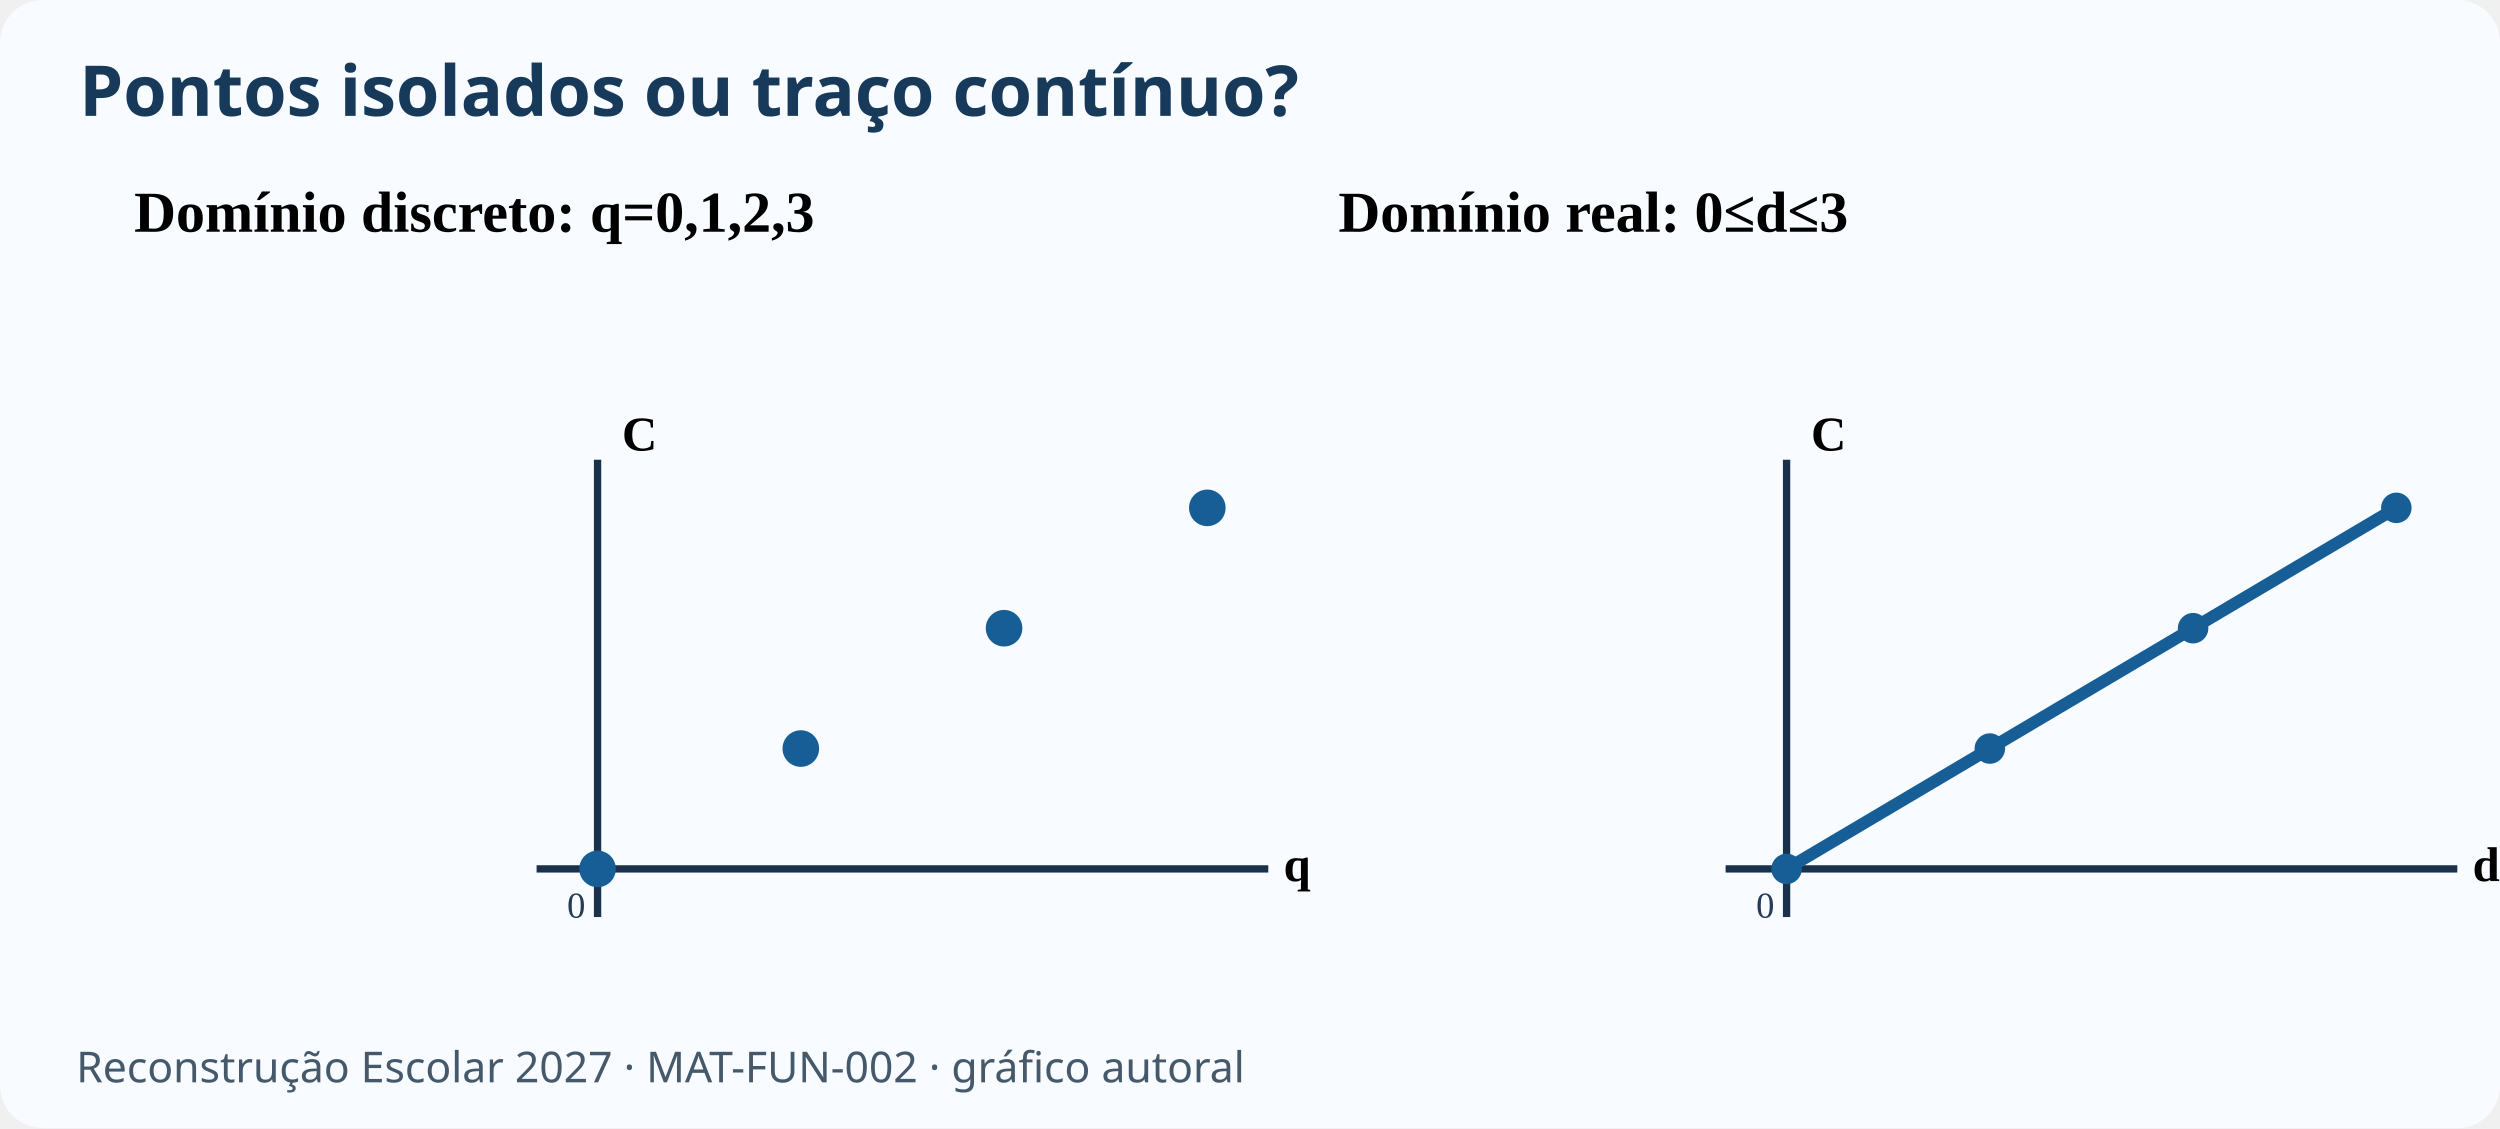
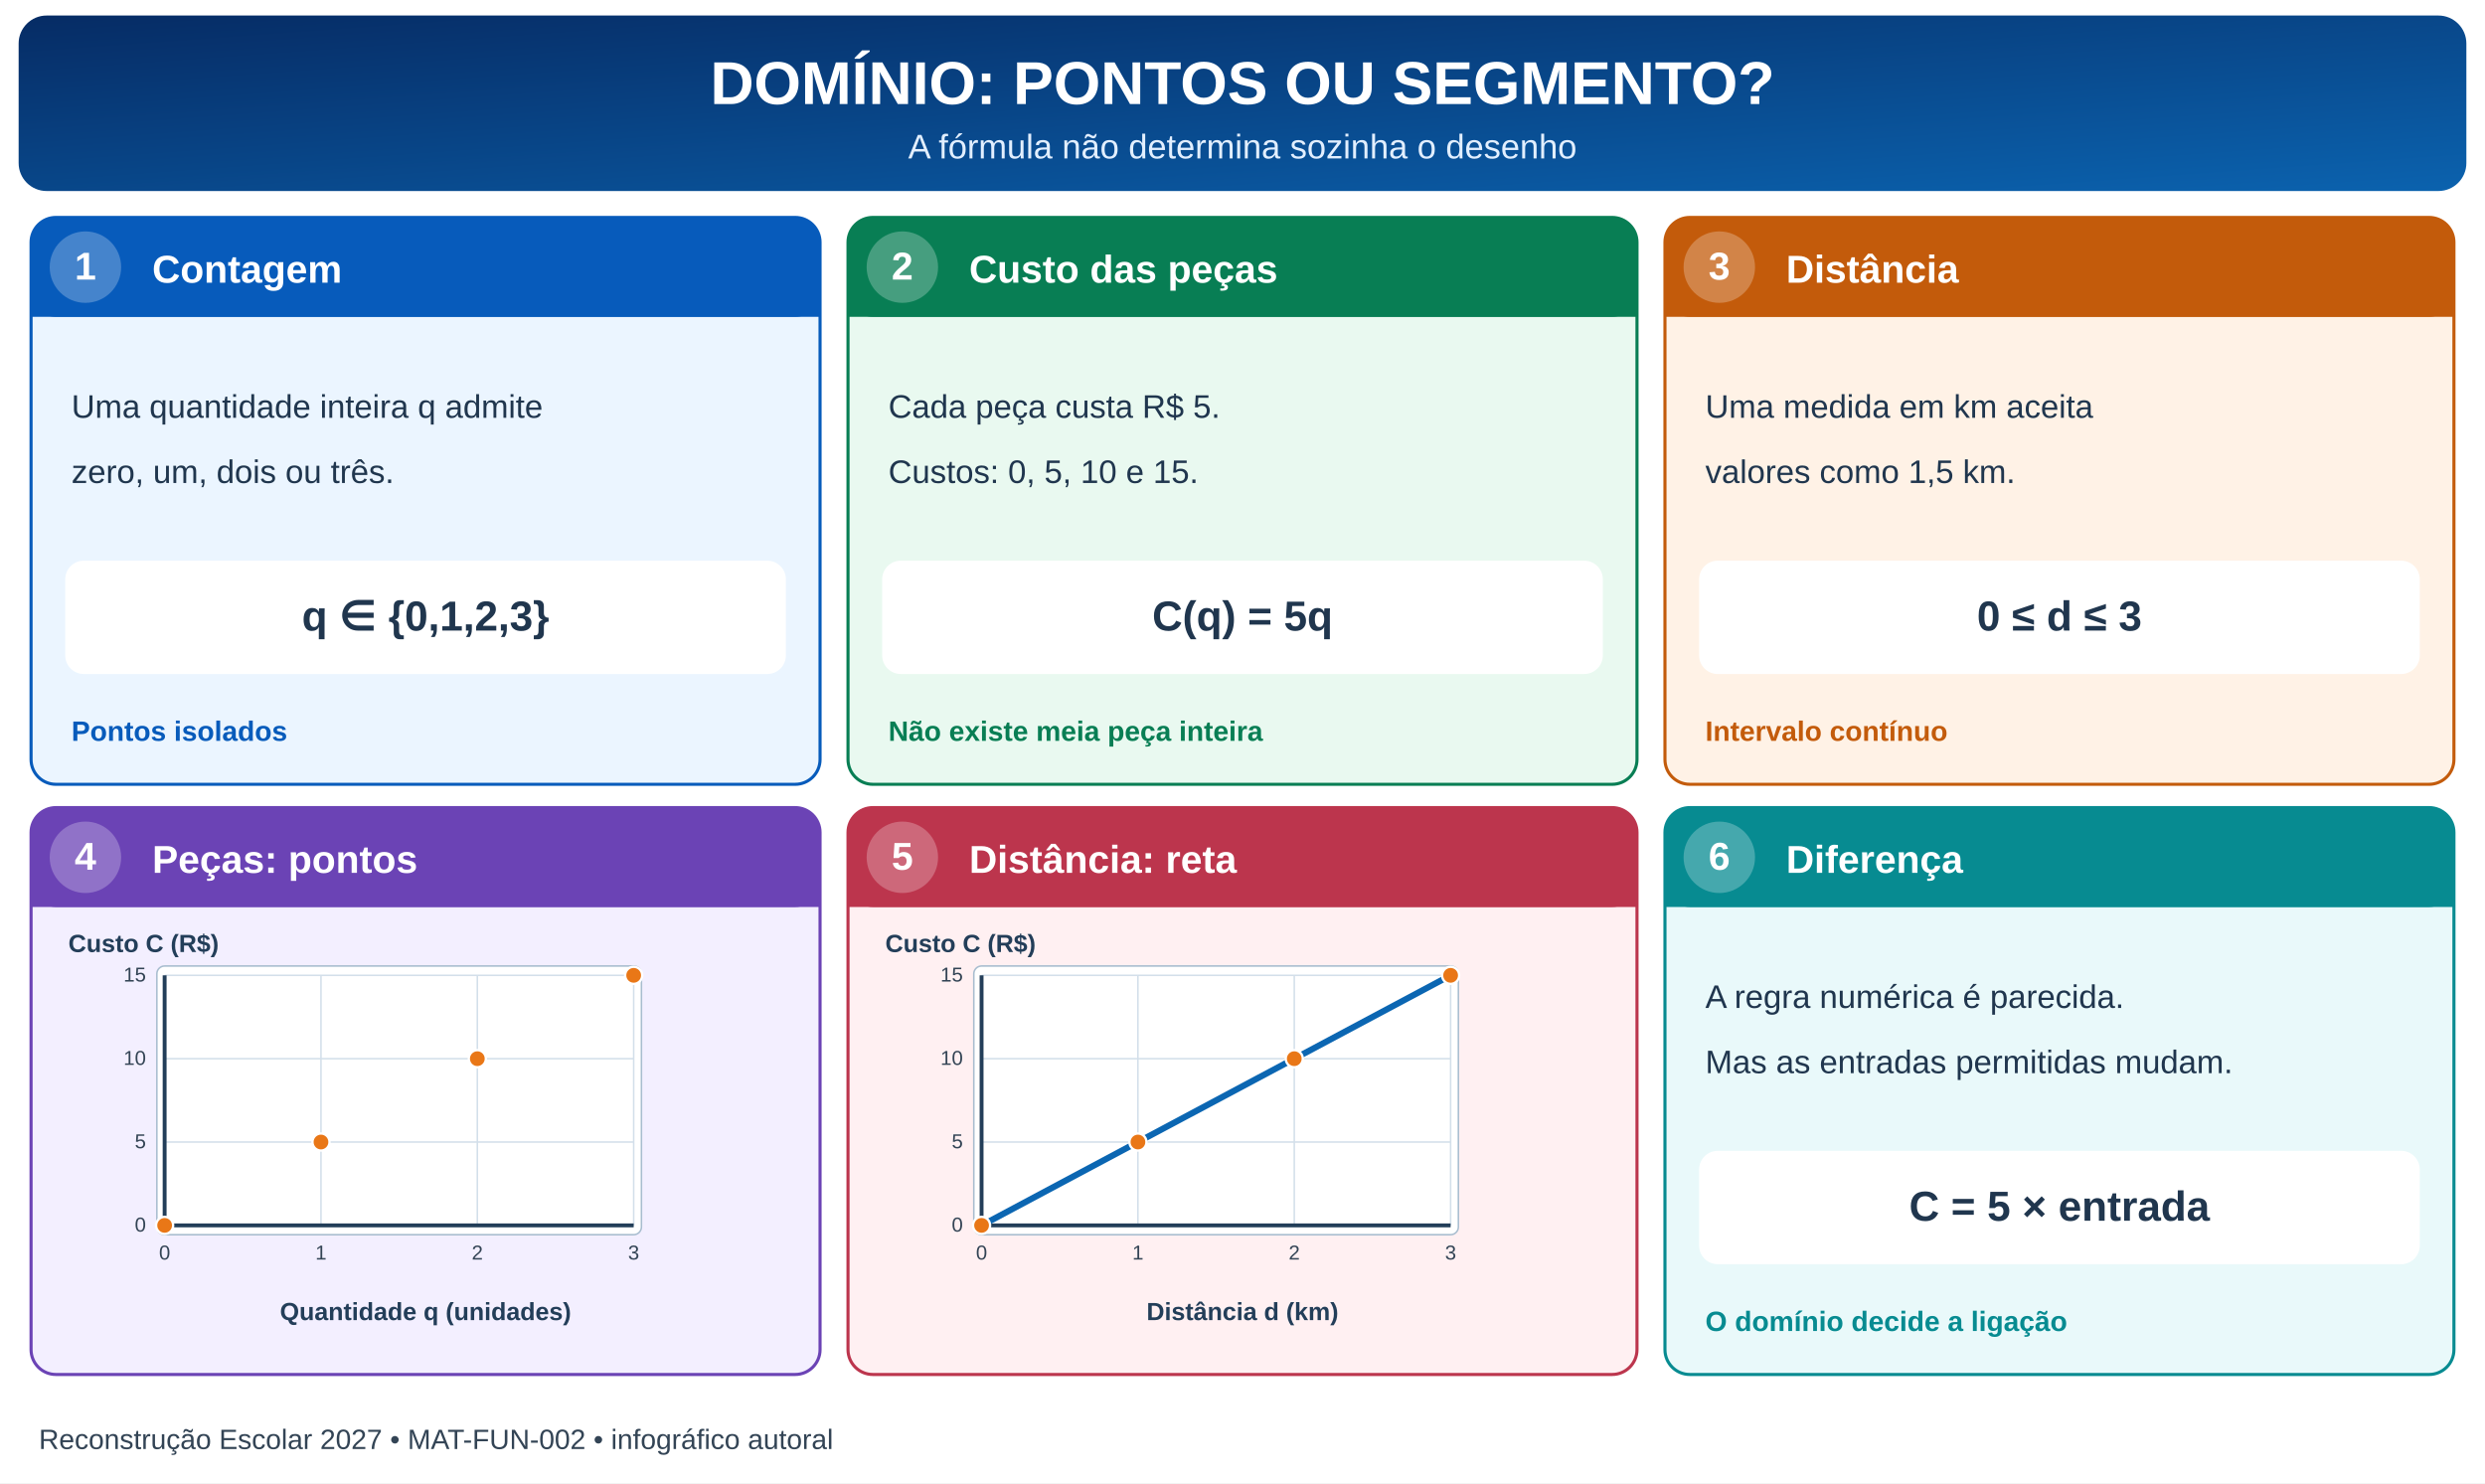
- <svg xmlns="http://www.w3.org/2000/svg" width="820" height="370" viewBox="0 0 820 370" role="img" aria-labelledby="title desc">
-   <rect width="820" height="370" rx="14" fill="#f8fbff" />
-   <text x="26" y="38" font-size="23" font-weight="bold" font-family="sans-serif" fill="#17395a">Pontos isolados ou traço contínuo?</text>
-   <text x="44" y="76" font-size="19" font-weight="bold">Domínio discreto: q=0,1,2,3</text>
-   <text x="439" y="76" font-size="19" font-weight="bold">Domínio real: 0≤d≤3</text>
-   <line x1="176" y1="285" x2="416" y2="285" stroke="#1a314b" stroke-width="2.4" />
-   <line x1="196" y1="300.789" x2="196" y2="150.789" stroke="#1a314b" stroke-width="2.4" />
-   <text x="421" y="289" font-size="16" font-weight="bold">q</text>
-   <text x="204" y="147.789" font-size="16" font-weight="bold">C</text>
-   <text x="186" y="301" font-size="12" fill="#253c57">0</text>
-   <line x1="566" y1="285" x2="806" y2="285" stroke="#1a314b" stroke-width="2.4" />
-   <line x1="586" y1="300.789" x2="586" y2="150.789" stroke="#1a314b" stroke-width="2.4" />
-   <text x="811" y="289" font-size="16" font-weight="bold">d</text>
-   <text x="594" y="147.789" font-size="16" font-weight="bold">C</text>
-   <text x="576" y="301" font-size="12" fill="#253c57">0</text>
-   <circle cx="196" cy="285" r="6" fill="#165e95" />
-   <circle cx="262.667" cy="245.526" r="6" fill="#165e95" />
-   <circle cx="329.333" cy="206.053" r="6" fill="#165e95" />
-   <circle cx="396" cy="166.579" r="6" fill="#165e95" />
-   <path d="M586 285 L786 166.579" stroke="#165e95" stroke-width="4" />
-   <circle cx="586" cy="285" r="5" fill="#165e95" />
-   <circle cx="652.667" cy="245.526" r="5" fill="#165e95" />
-   <circle cx="719.333" cy="206.053" r="5" fill="#165e95" />
-   <circle cx="786" cy="166.579" r="5" fill="#165e95" />
-   <text x="25" y="355" fill="#45596b" font-family="sans-serif" font-size="14">Reconstrução Escolar 2027 · MAT-FUN-002 · gráfico autoral</text>
+ <svg xmlns="http://www.w3.org/2000/svg" role="img" aria-labelledby="title desc" viewBox="0 0 1600 955">
+   <defs>
+     <linearGradient id="header" x1="0" y1="0" x2="1" y2="1">
+       <stop offset="0" stop-color="#062c65" />
+       <stop offset="1" stop-color="#0b62ae" />
+     </linearGradient>
+   </defs>
+   <rect width="1600" height="955" fill="#fff" />
+   <rect x="12" y="10" width="1576" height="113" rx="18" fill="url(#header)" />
+   <text x="800" y="67" text-anchor="middle" font-family="Arial,DejaVu Sans,sans-serif" font-size="39" font-weight="700" fill="#fff">DOMÍNIO: PONTOS OU SEGMENTO?</text>
+   <text x="800" y="102" text-anchor="middle" font-family="Arial,DejaVu Sans,sans-serif" font-size="22" font-weight="400" fill="#e2efff">A fórmula não determina sozinha o desenho</text>
+   <rect x="20" y="140" width="508" height="365" rx="16" fill="#ebf5ff" stroke="#075bbb" stroke-width="2" />
+   <rect x="20" y="140" width="508" height="64" rx="16" fill="#075bbb" />
+   <rect x="20" y="186" width="508" height="18" fill="#075bbb" />
+   <circle cx="55" cy="172" r="23" fill="#fff" opacity=".25" />
+   <text x="55" y="180" text-anchor="middle" font-family="Arial,DejaVu Sans,sans-serif" font-size="25" font-weight="700" fill="#fff">1</text>
+   <text x="98" y="182" text-anchor="start" font-family="Arial,DejaVu Sans,sans-serif" font-size="25" font-weight="700" fill="#fff">Contagem</text>
+   <text x="46" y="269" text-anchor="start" font-family="Arial,DejaVu Sans,sans-serif" font-size="21" font-weight="400" fill="#20364e">Uma quantidade inteira q admite</text>
+   <text x="46" y="311" text-anchor="start" font-family="Arial,DejaVu Sans,sans-serif" font-size="21" font-weight="400" fill="#20364e">zero, um, dois ou três.</text>
+   <rect x="42" y="361" width="464" height="73" rx="12" fill="#fff" />
+   <text x="274" y="406" text-anchor="middle" font-family="Arial,DejaVu Sans,sans-serif" font-size="27" font-weight="700" fill="#20364e">q ∈ {0,1,2,3}</text>
+   <text x="46" y="477" text-anchor="start" font-family="Arial,DejaVu Sans,sans-serif" font-size="18" font-weight="700" fill="#075bbb">Pontos isolados</text>
+   <rect x="546" y="140" width="508" height="365" rx="16" fill="#e9f9f0" stroke="#087e54" stroke-width="2" />
+   <rect x="546" y="140" width="508" height="64" rx="16" fill="#087e54" />
+   <rect x="546" y="186" width="508" height="18" fill="#087e54" />
+   <circle cx="581" cy="172" r="23" fill="#fff" opacity=".25" />
+   <text x="581" y="180" text-anchor="middle" font-family="Arial,DejaVu Sans,sans-serif" font-size="25" font-weight="700" fill="#fff">2</text>
+   <text x="624" y="182" text-anchor="start" font-family="Arial,DejaVu Sans,sans-serif" font-size="25" font-weight="700" fill="#fff">Custo das peças</text>
+   <text x="572" y="269" text-anchor="start" font-family="Arial,DejaVu Sans,sans-serif" font-size="21" font-weight="400" fill="#20364e">Cada peça custa R$ 5.</text>
+   <text x="572" y="311" text-anchor="start" font-family="Arial,DejaVu Sans,sans-serif" font-size="21" font-weight="400" fill="#20364e">Custos: 0, 5, 10 e 15.</text>
+   <rect x="568" y="361" width="464" height="73" rx="12" fill="#fff" />
+   <text x="800" y="406" text-anchor="middle" font-family="Arial,DejaVu Sans,sans-serif" font-size="27" font-weight="700" fill="#20364e">C(q) = 5q</text>
+   <text x="572" y="477" text-anchor="start" font-family="Arial,DejaVu Sans,sans-serif" font-size="18" font-weight="700" fill="#087e54">Não existe meia peça inteira</text>
+   <rect x="1072" y="140" width="508" height="365" rx="16" fill="#fff2e6" stroke="#c35b0b" stroke-width="2" />
+   <rect x="1072" y="140" width="508" height="64" rx="16" fill="#c35b0b" />
+   <rect x="1072" y="186" width="508" height="18" fill="#c35b0b" />
+   <circle cx="1107" cy="172" r="23" fill="#fff" opacity=".25" />
+   <text x="1107" y="180" text-anchor="middle" font-family="Arial,DejaVu Sans,sans-serif" font-size="25" font-weight="700" fill="#fff">3</text>
+   <text x="1150" y="182" text-anchor="start" font-family="Arial,DejaVu Sans,sans-serif" font-size="25" font-weight="700" fill="#fff">Distância</text>
+   <text x="1098" y="269" text-anchor="start" font-family="Arial,DejaVu Sans,sans-serif" font-size="21" font-weight="400" fill="#20364e">Uma medida em km aceita</text>
+   <text x="1098" y="311" text-anchor="start" font-family="Arial,DejaVu Sans,sans-serif" font-size="21" font-weight="400" fill="#20364e">valores como 1,5 km.</text>
+   <rect x="1094" y="361" width="464" height="73" rx="12" fill="#fff" />
+   <text x="1326" y="406" text-anchor="middle" font-family="Arial,DejaVu Sans,sans-serif" font-size="27" font-weight="700" fill="#20364e">0 ≤ d ≤ 3</text>
+   <text x="1098" y="477" text-anchor="start" font-family="Arial,DejaVu Sans,sans-serif" font-size="18" font-weight="700" fill="#c35b0b">Intervalo contínuo</text>
+   <rect x="20" y="520" width="508" height="365" rx="16" fill="#f3efff" stroke="#6b43b5" stroke-width="2" />
+   <rect x="20" y="520" width="508" height="64" rx="16" fill="#6b43b5" />
+   <rect x="20" y="566" width="508" height="18" fill="#6b43b5" />
+   <circle cx="55" cy="552" r="23" fill="#fff" opacity=".25" />
+   <text x="55" y="560" text-anchor="middle" font-family="Arial,DejaVu Sans,sans-serif" font-size="25" font-weight="700" fill="#fff">4</text>
+   <text x="98" y="562" text-anchor="start" font-family="Arial,DejaVu Sans,sans-serif" font-size="25" font-weight="700" fill="#fff">Peças: pontos</text>
+   <rect x="101" y="622" width="312" height="173" fill="#fff" stroke="#a8bdcf" rx="5" />
+   <path d="M106 628V789 M106 789H408" stroke="#d3dfea" stroke-width="1" />
+   <text x="106" y="811" text-anchor="middle" font-family="Arial,DejaVu Sans,sans-serif" font-size="13" font-weight="400" fill="#345">0</text>
+   <text x="94" y="793" text-anchor="end" font-family="Arial,DejaVu Sans,sans-serif" font-size="13" font-weight="400" fill="#345">0</text>
+   <path d="M206.667 628V789 M106 735.333H408" stroke="#d3dfea" stroke-width="1" />
+   <text x="206.667" y="811" text-anchor="middle" font-family="Arial,DejaVu Sans,sans-serif" font-size="13" font-weight="400" fill="#345">1</text>
+   <text x="94" y="739.333" text-anchor="end" font-family="Arial,DejaVu Sans,sans-serif" font-size="13" font-weight="400" fill="#345">5</text>
+   <path d="M307.333 628V789 M106 681.667H408" stroke="#d3dfea" stroke-width="1" />
+   <text x="307.333" y="811" text-anchor="middle" font-family="Arial,DejaVu Sans,sans-serif" font-size="13" font-weight="400" fill="#345">2</text>
+   <text x="94" y="685.667" text-anchor="end" font-family="Arial,DejaVu Sans,sans-serif" font-size="13" font-weight="400" fill="#345">10</text>
+   <path d="M408 628V789 M106 628H408" stroke="#d3dfea" stroke-width="1" />
+   <text x="408" y="811" text-anchor="middle" font-family="Arial,DejaVu Sans,sans-serif" font-size="13" font-weight="400" fill="#345">3</text>
+   <text x="94" y="632" text-anchor="end" font-family="Arial,DejaVu Sans,sans-serif" font-size="13" font-weight="400" fill="#345">15</text>
+   <path d="M106 789H408 M106 628V789" fill="none" stroke="#233e59" stroke-width="2.5" />
+   <circle cx="106" cy="789" r="5.5" fill="#e97717" stroke="#fff" stroke-width="1.5" />
+   <circle cx="206.667" cy="735.333" r="5.5" fill="#e97717" stroke="#fff" stroke-width="1.5" />
+   <circle cx="307.333" cy="681.667" r="5.5" fill="#e97717" stroke="#fff" stroke-width="1.5" />
+   <circle cx="408" cy="628" r="5.5" fill="#e97717" stroke="#fff" stroke-width="1.5" />
+   <text x="274" y="850" text-anchor="middle" font-family="Arial,DejaVu Sans,sans-serif" font-size="16" font-weight="700" fill="#233e59">Quantidade q (unidades)</text>
+   <text x="44" y="613" text-anchor="start" font-family="Arial,DejaVu Sans,sans-serif" font-size="16" font-weight="700" fill="#233e59">Custo C (R$)</text>
+   <rect x="546" y="520" width="508" height="365" rx="16" fill="#fff0f2" stroke="#bc354d" stroke-width="2" />
+   <rect x="546" y="520" width="508" height="64" rx="16" fill="#bc354d" />
+   <rect x="546" y="566" width="508" height="18" fill="#bc354d" />
+   <circle cx="581" cy="552" r="23" fill="#fff" opacity=".25" />
+   <text x="581" y="560" text-anchor="middle" font-family="Arial,DejaVu Sans,sans-serif" font-size="25" font-weight="700" fill="#fff">5</text>
+   <text x="624" y="562" text-anchor="start" font-family="Arial,DejaVu Sans,sans-serif" font-size="25" font-weight="700" fill="#fff">Distância: reta</text>
+   <rect x="627" y="622" width="312" height="173" fill="#fff" stroke="#a8bdcf" rx="5" />
+   <path d="M632 628V789 M632 789H934" stroke="#d3dfea" stroke-width="1" />
+   <text x="632" y="811" text-anchor="middle" font-family="Arial,DejaVu Sans,sans-serif" font-size="13" font-weight="400" fill="#345">0</text>
+   <text x="620" y="793" text-anchor="end" font-family="Arial,DejaVu Sans,sans-serif" font-size="13" font-weight="400" fill="#345">0</text>
+   <path d="M732.667 628V789 M632 735.333H934" stroke="#d3dfea" stroke-width="1" />
+   <text x="732.667" y="811" text-anchor="middle" font-family="Arial,DejaVu Sans,sans-serif" font-size="13" font-weight="400" fill="#345">1</text>
+   <text x="620" y="739.333" text-anchor="end" font-family="Arial,DejaVu Sans,sans-serif" font-size="13" font-weight="400" fill="#345">5</text>
+   <path d="M833.333 628V789 M632 681.667H934" stroke="#d3dfea" stroke-width="1" />
+   <text x="833.333" y="811" text-anchor="middle" font-family="Arial,DejaVu Sans,sans-serif" font-size="13" font-weight="400" fill="#345">2</text>
+   <text x="620" y="685.667" text-anchor="end" font-family="Arial,DejaVu Sans,sans-serif" font-size="13" font-weight="400" fill="#345">10</text>
+   <path d="M934 628V789 M632 628H934" stroke="#d3dfea" stroke-width="1" />
+   <text x="934" y="811" text-anchor="middle" font-family="Arial,DejaVu Sans,sans-serif" font-size="13" font-weight="400" fill="#345">3</text>
+   <text x="620" y="632" text-anchor="end" font-family="Arial,DejaVu Sans,sans-serif" font-size="13" font-weight="400" fill="#345">15</text>
+   <path d="M632 789H934 M632 628V789" fill="none" stroke="#233e59" stroke-width="2.5" />
+   <polyline fill="none" stroke="#0b66b2" stroke-width="4" points="632,789 732.667,735.333 833.333,681.667 934,628" />
+   <circle cx="632" cy="789" r="5.5" fill="#e97717" stroke="#fff" stroke-width="1.5" />
+   <circle cx="732.667" cy="735.333" r="5.5" fill="#e97717" stroke="#fff" stroke-width="1.5" />
+   <circle cx="833.333" cy="681.667" r="5.5" fill="#e97717" stroke="#fff" stroke-width="1.5" />
+   <circle cx="934" cy="628" r="5.5" fill="#e97717" stroke="#fff" stroke-width="1.5" />
+   <text x="800" y="850" text-anchor="middle" font-family="Arial,DejaVu Sans,sans-serif" font-size="16" font-weight="700" fill="#233e59">Distância d (km)</text>
+   <text x="570" y="613" text-anchor="start" font-family="Arial,DejaVu Sans,sans-serif" font-size="16" font-weight="700" fill="#233e59">Custo C (R$)</text>
+   <rect x="1072" y="520" width="508" height="365" rx="16" fill="#e9f9fa" stroke="#078b91" stroke-width="2" />
+   <rect x="1072" y="520" width="508" height="64" rx="16" fill="#078b91" />
+   <rect x="1072" y="566" width="508" height="18" fill="#078b91" />
+   <circle cx="1107" cy="552" r="23" fill="#fff" opacity=".25" />
+   <text x="1107" y="560" text-anchor="middle" font-family="Arial,DejaVu Sans,sans-serif" font-size="25" font-weight="700" fill="#fff">6</text>
+   <text x="1150" y="562" text-anchor="start" font-family="Arial,DejaVu Sans,sans-serif" font-size="25" font-weight="700" fill="#fff">Diferença</text>
+   <text x="1098" y="649" text-anchor="start" font-family="Arial,DejaVu Sans,sans-serif" font-size="21" font-weight="400" fill="#20364e">A regra numérica é parecida.</text>
+   <text x="1098" y="691" text-anchor="start" font-family="Arial,DejaVu Sans,sans-serif" font-size="21" font-weight="400" fill="#20364e">Mas as entradas permitidas mudam.</text>
+   <rect x="1094" y="741" width="464" height="73" rx="12" fill="#fff" />
+   <text x="1326" y="786" text-anchor="middle" font-family="Arial,DejaVu Sans,sans-serif" font-size="27" font-weight="700" fill="#20364e">C = 5 × entrada</text>
+   <text x="1098" y="857" text-anchor="start" font-family="Arial,DejaVu Sans,sans-serif" font-size="18" font-weight="700" fill="#078b91">O domínio decide a ligação</text>
+   <text x="25" y="933" text-anchor="start" font-family="Arial,DejaVu Sans,sans-serif" font-size="18" font-weight="400" fill="#345">Reconstrução Escolar 2027 • MAT-FUN-002 • infográfico autoral</text>
</svg>
